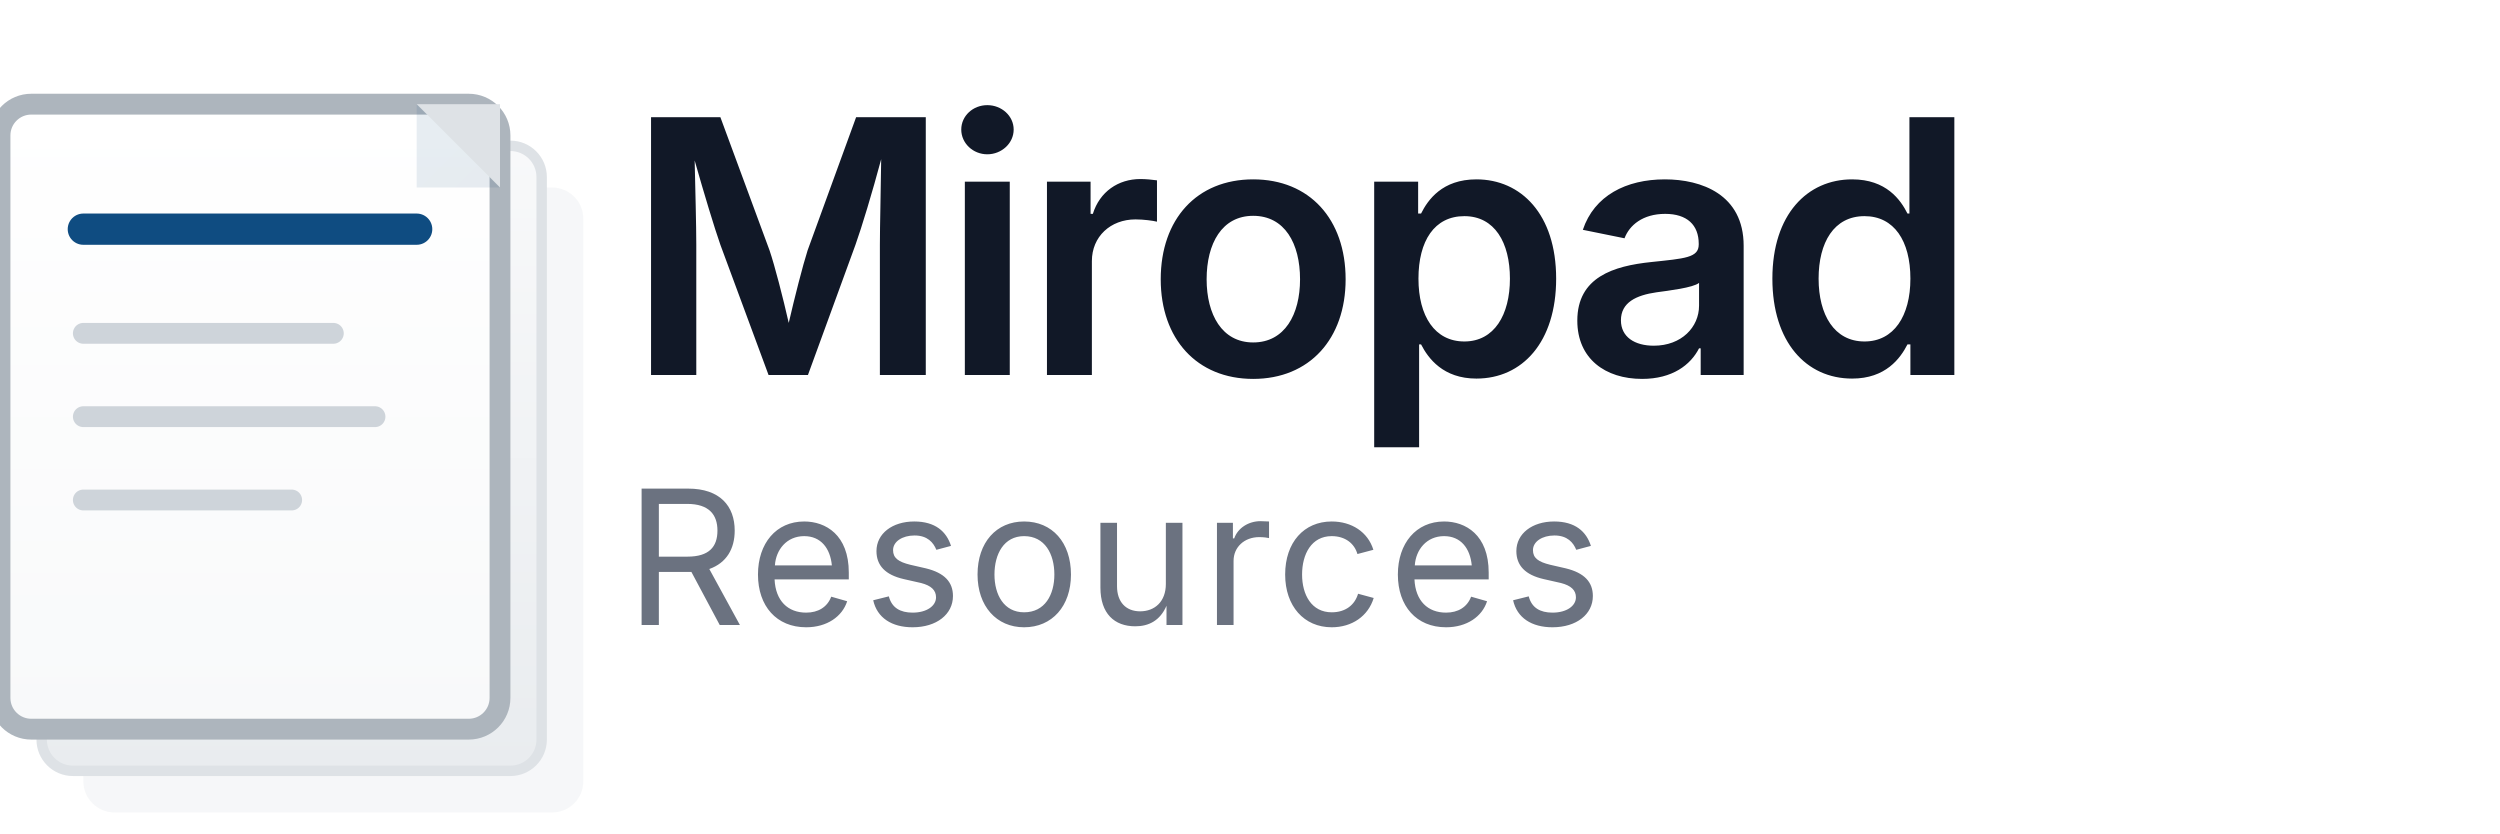
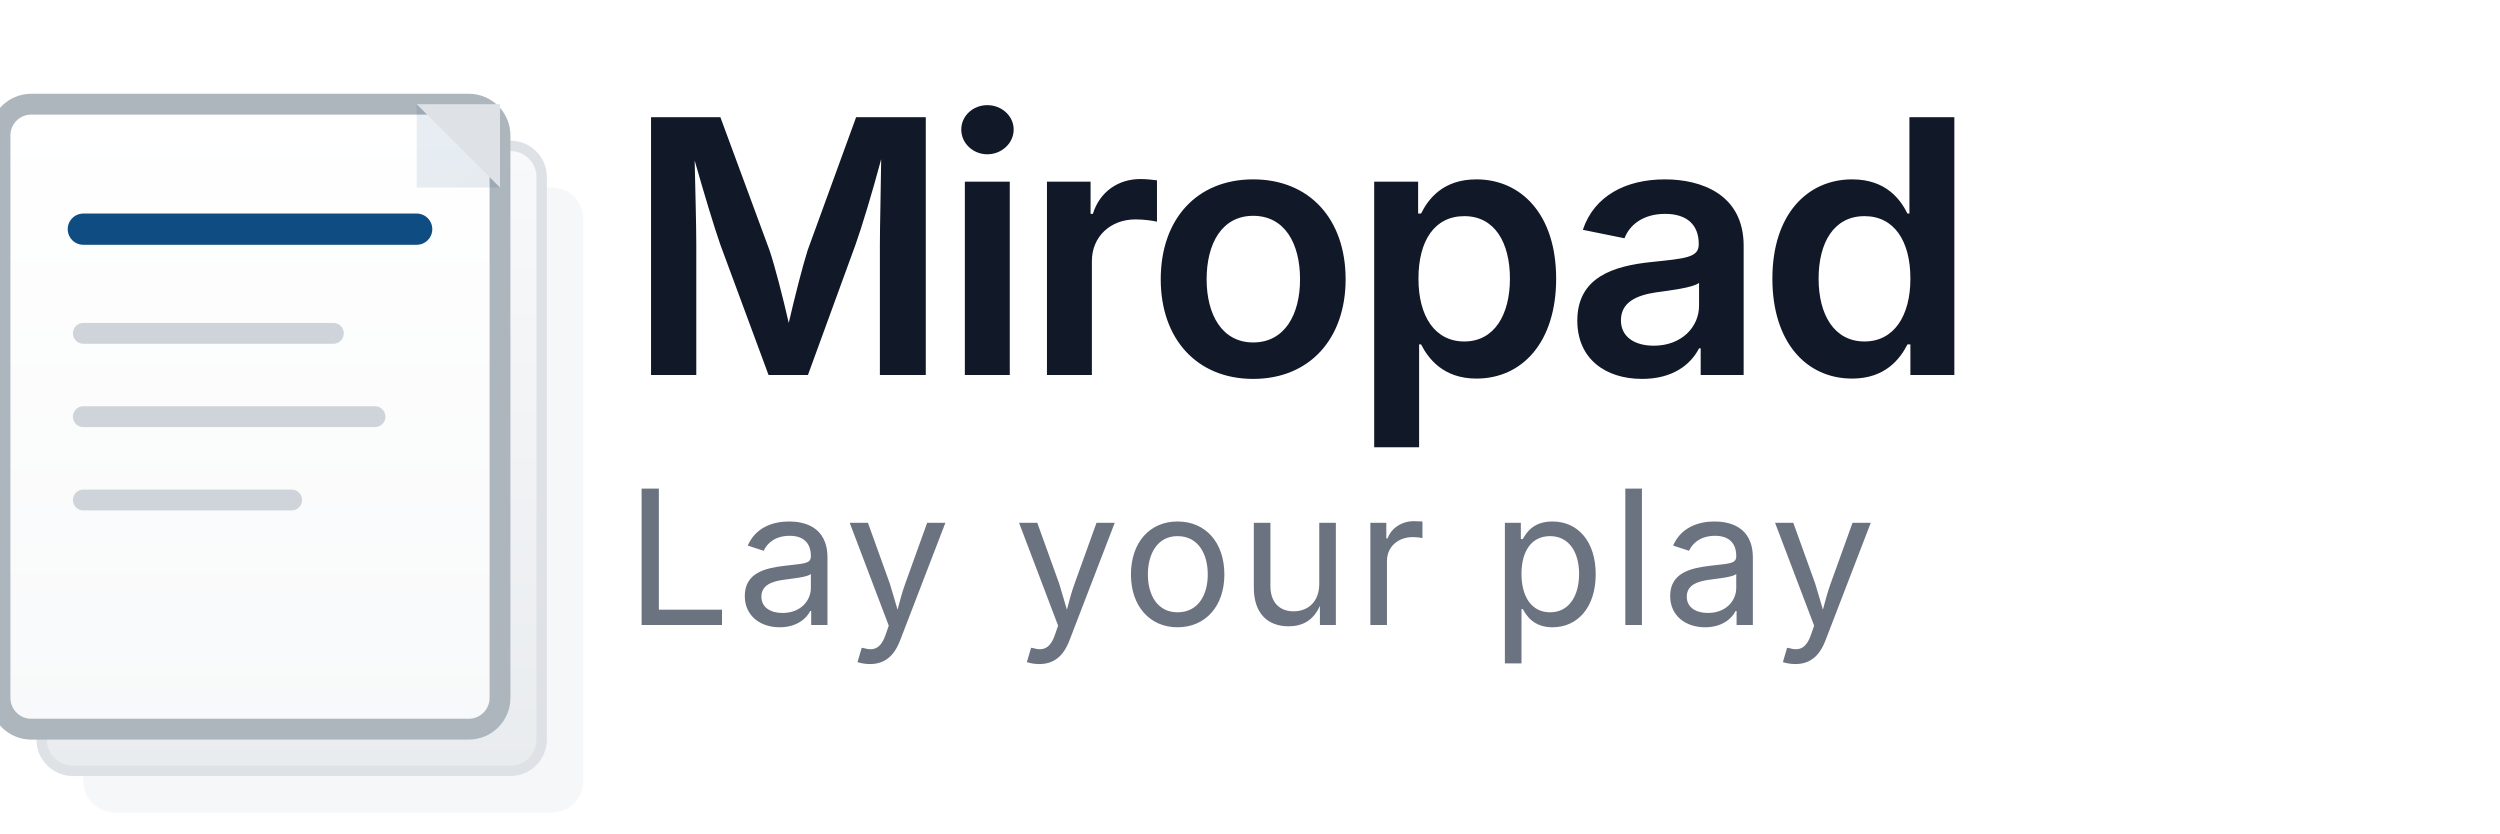
<svg xmlns="http://www.w3.org/2000/svg" width="120" height="40" viewBox="0 0 120 40" fill="none">
  <defs>
    <linearGradient id="docLayer1" x1="0%" y1="0%" x2="0%" y2="100%">
      <stop offset="0%" style="stop-color:#ffffff" />
      <stop offset="100%" style="stop-color:#f8f9fa" />
    </linearGradient>
    <linearGradient id="docLayer2" x1="0%" y1="0%" x2="0%" y2="100%">
      <stop offset="0%" style="stop-color:#f8f9fa" />
      <stop offset="100%" style="stop-color:#e9ecef" />
    </linearGradient>
    <linearGradient id="blueAccent" x1="0%" y1="0%" x2="100%" y2="100%">
      <stop offset="0%" style="stop-color:#0F4C81" />
      <stop offset="100%" style="stop-color:#0D3F6B" />
    </linearGradient>
  </defs>
  <rect x="4" y="9" width="24" height="30" rx="1.5" fill="#e9ecef" opacity="0.4" />
  <rect x="2" y="7" width="24" height="30" rx="1.5" fill="url(#docLayer2)" stroke="#dee2e6" stroke-width="0.5" />
  <rect x="0" y="5" width="24" height="30" rx="1.5" fill="url(#docLayer1)" stroke="#adb5bd" stroke-width="1" />
  <line x1="4" y1="11" x2="20" y2="11" stroke="#0F4C81" stroke-width="1.5" stroke-linecap="round" />
  <line x1="4" y1="16" x2="16" y2="16" stroke="#ced4da" stroke-width="1" stroke-linecap="round" />
  <line x1="4" y1="20" x2="18" y2="20" stroke="#ced4da" stroke-width="1" stroke-linecap="round" />
  <line x1="4" y1="24" x2="14" y2="24" stroke="#ced4da" stroke-width="1" stroke-linecap="round" />
  <path d="M 20 5 L 24 5 L 24 9 L 20 5 Z" fill="#dee2e6" />
  <path d="M 20 5 L 24 9 L 20 9 Z" fill="url(#blueAccent)" opacity="0.1" />
  <text x="30" y="18" font-family="-apple-system, BlinkMacSystemFont, 'SF Pro Display', 'Segoe UI', sans-serif" font-size="17" font-weight="600" fill="#111827" letter-spacing="-0.03em">Miropad</text>
-   <text x="30" y="30" font-family="-apple-system, BlinkMacSystemFont, 'SF Pro Text', 'Segoe UI', sans-serif" font-size="9" font-weight="400" fill="#6B7280" letter-spacing="0.03em">Resources</text>
+   <text x="30" y="30" font-family="-apple-system, BlinkMacSystemFont, 'SF Pro Text', 'Segoe UI', sans-serif" font-size="9" font-weight="400" fill="#6B7280" letter-spacing="0.03em">Lay your play</text>
</svg>
